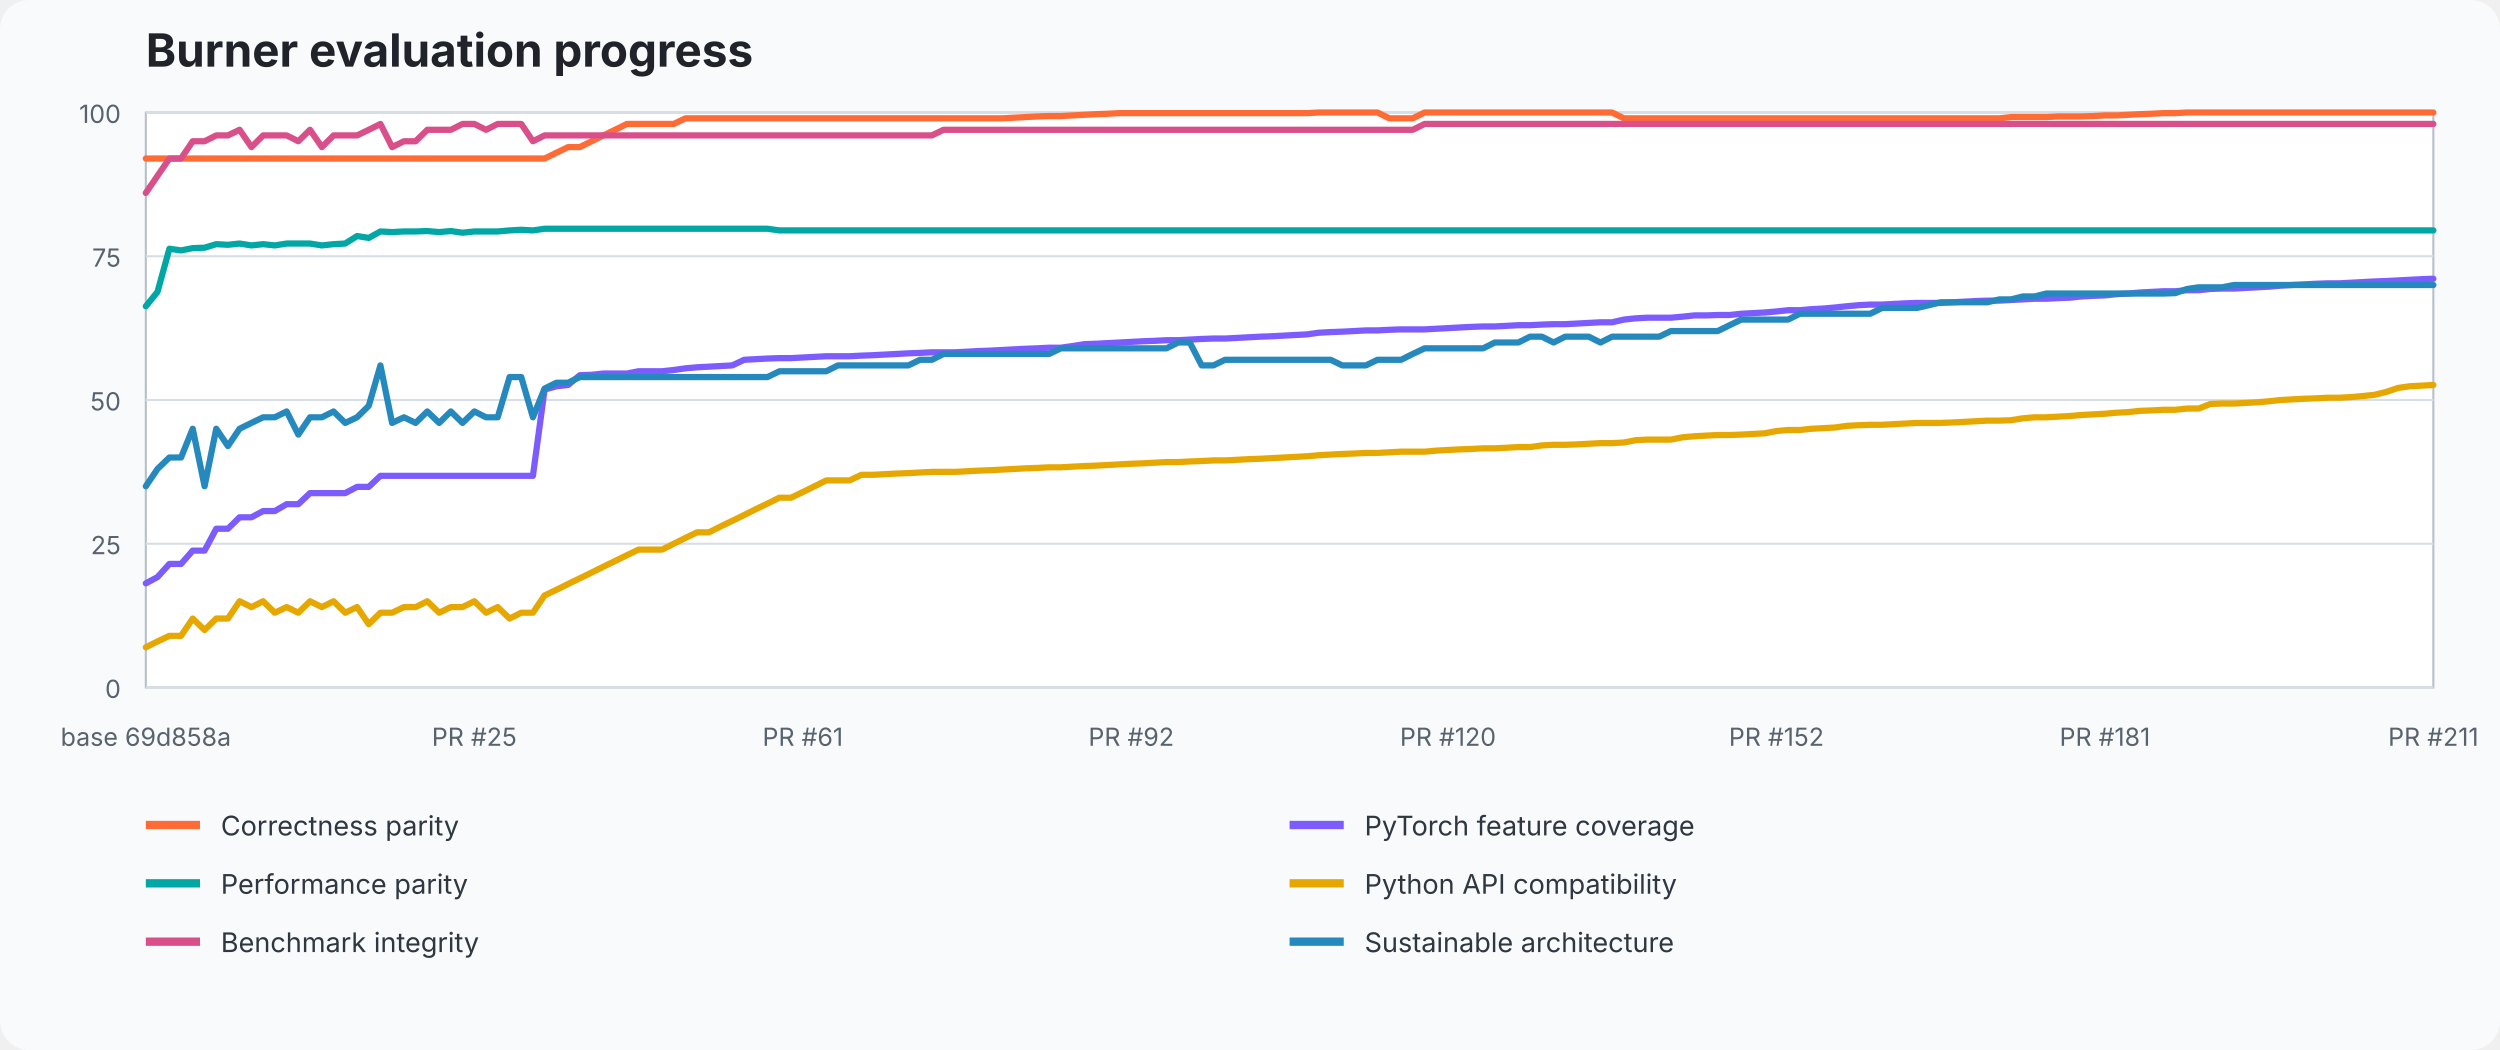
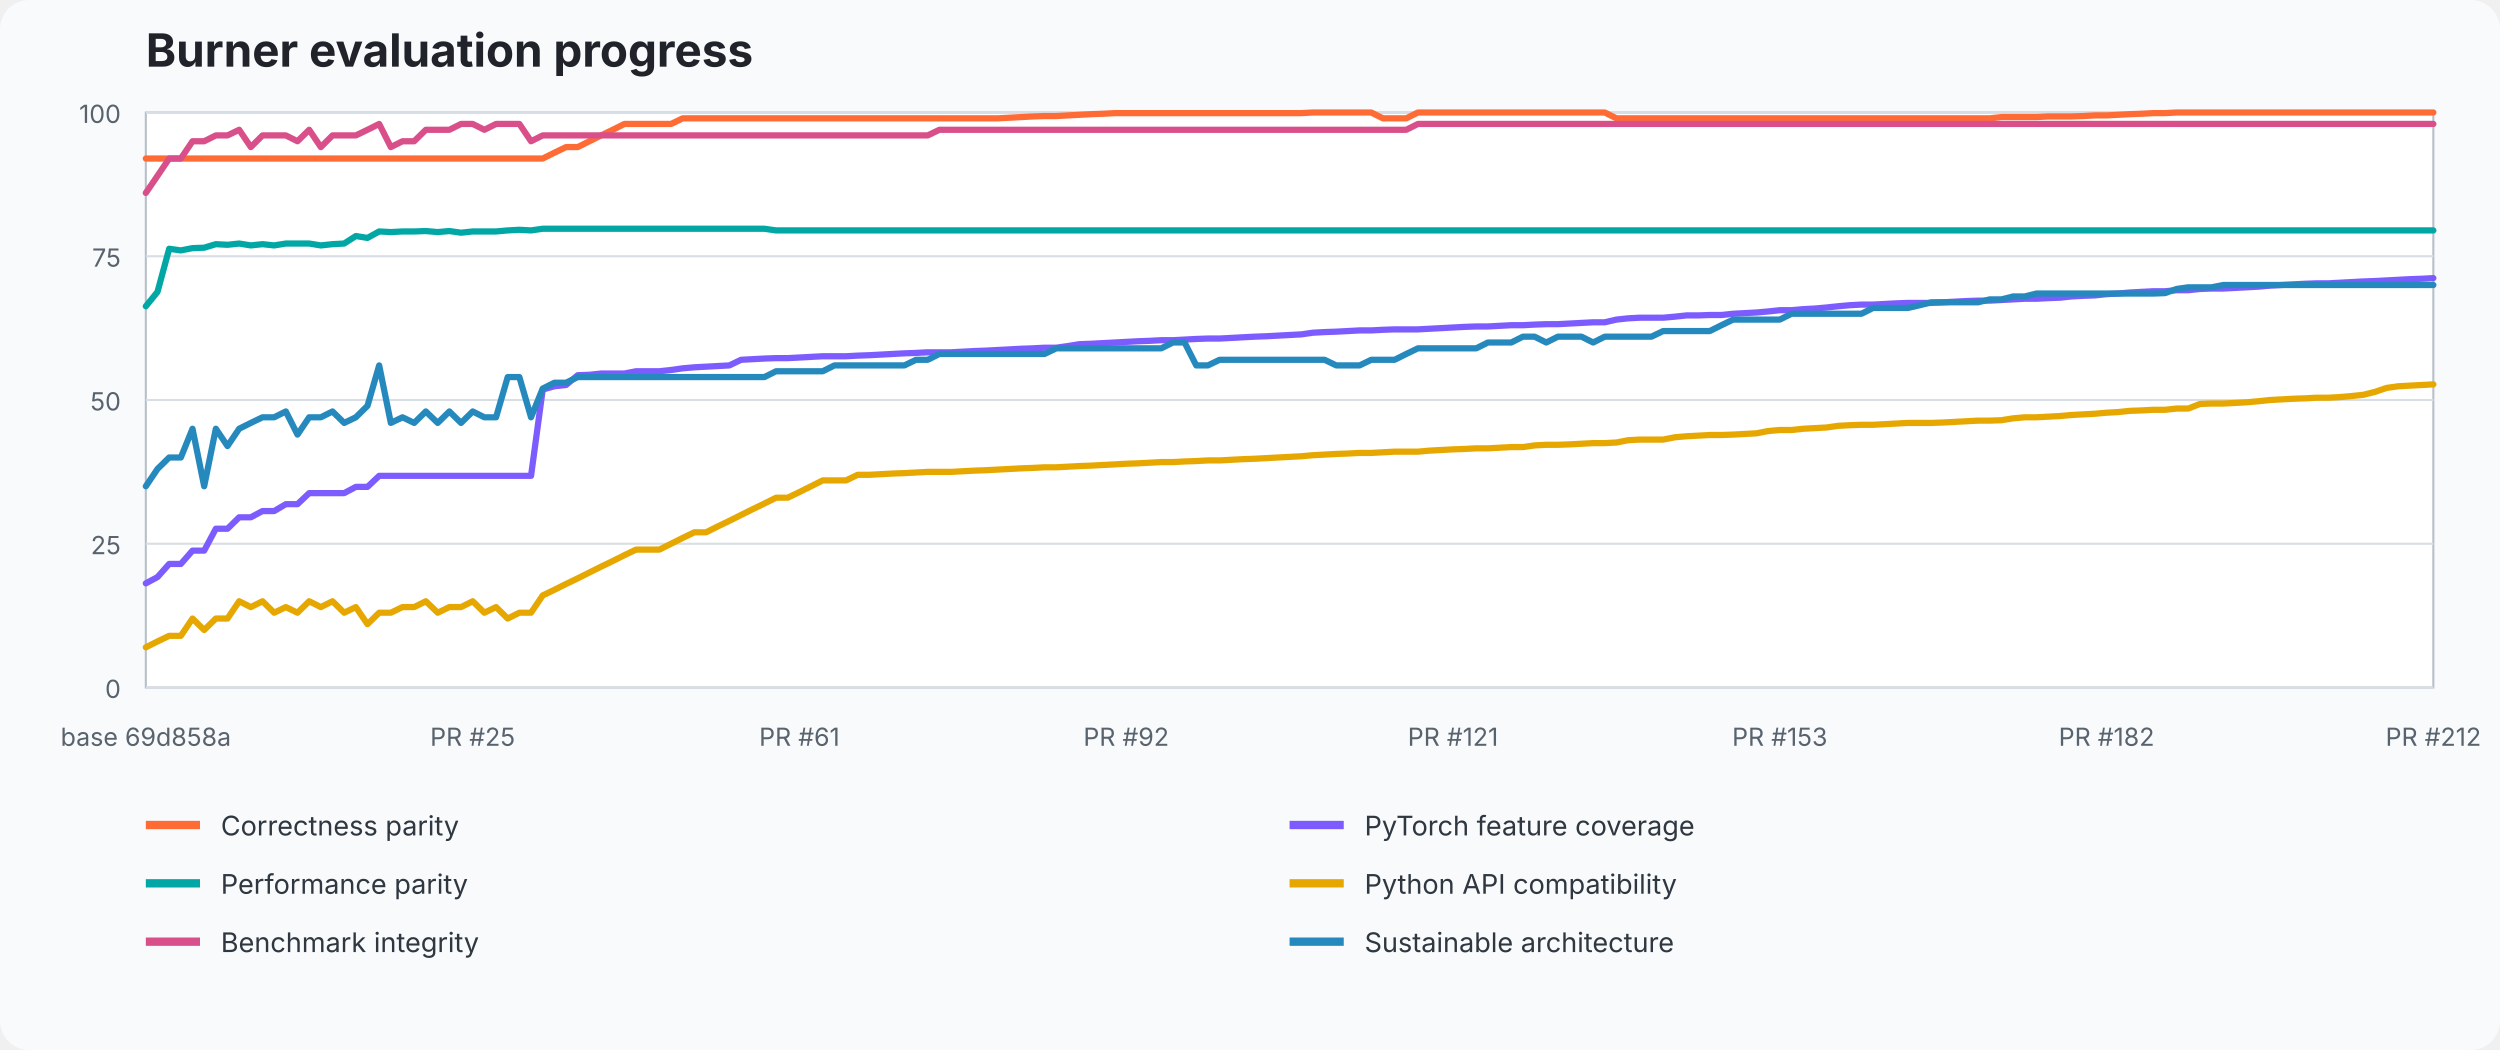
<svg xmlns="http://www.w3.org/2000/svg" width="1200" height="504" viewBox="0 0 1200 504" role="img" aria-labelledby="title desc">
  <style>text{font-family:ui-sans-serif,system-ui,-apple-system,BlinkMacSystemFont,"Segoe UI",sans-serif}.title{font-size:22px;font-weight:700;fill:#20242a}.axis{font-size:12px;fill:#59636e}.legend{font-size:13px;fill:#2f3740}.grid{stroke:#d8dee5;stroke-width:1}.plot{fill:#fff;stroke:#b7c0ca}</style>
  <rect width="100%" height="100%" fill="#f8fafc" rx="14" />
  <text x="70" y="32" class="title">Burner evaluation progress</text>
  <rect x="70" y="54" width="1098" height="276" class="plot" />
  <line x1="70" y1="330" x2="1168" y2="330" class="grid" />
  <text x="58" y="335" text-anchor="end" class="axis">0</text>
  <line x1="70" y1="261" x2="1168" y2="261" class="grid" />
  <text x="58" y="266" text-anchor="end" class="axis">25</text>
  <line x1="70" y1="192" x2="1168" y2="192" class="grid" />
  <text x="58" y="197" text-anchor="end" class="axis">50</text>
  <line x1="70" y1="123" x2="1168" y2="123" class="grid" />
  <text x="58" y="128" text-anchor="end" class="axis">75</text>
  <line x1="70" y1="54" x2="1168" y2="54" class="grid" />
  <text x="58" y="59" text-anchor="end" class="axis">100</text>
-   <polyline points="70.0,76.1 75.6,76.1 81.3,76.1 86.9,76.1 92.5,76.1 98.2,76.1 103.8,76.1 109.4,76.1 115.0,76.1 120.7,76.1 126.3,76.1 131.9,76.1 137.6,76.1 143.2,76.1 148.8,76.1 154.5,76.1 160.1,76.1 165.7,76.1 171.4,76.1 177.0,76.1 182.6,76.1 188.2,76.1 193.9,76.1 199.5,76.1 205.1,76.1 210.8,76.1 216.4,76.1 222.0,76.1 227.7,76.1 233.3,76.1 238.9,76.1 244.6,76.1 250.2,76.1 255.8,76.1 261.4,76.1 267.1,73.3 272.7,70.6 278.3,70.6 284.0,67.8 289.6,65.0 295.2,62.3 300.9,59.5 306.5,59.5 312.1,59.5 317.8,59.5 323.4,59.5 329.0,56.8 334.6,56.8 340.3,56.8 345.9,56.8 351.5,56.8 357.2,56.8 362.8,56.8 368.4,56.8 374.1,56.8 379.7,56.8 385.3,56.8 391.0,56.8 396.6,56.8 402.2,56.8 407.8,56.8 413.5,56.8 419.1,56.8 424.7,56.8 430.4,56.8 436.0,56.8 441.6,56.8 447.3,56.8 452.9,56.8 458.5,56.8 464.2,56.8 469.8,56.8 475.4,56.8 481.0,56.8 486.7,56.5 492.3,56.2 497.9,55.9 503.6,55.7 509.2,55.7 514.8,55.4 520.5,55.1 526.1,54.8 531.7,54.6 537.4,54.3 543.0,54.3 548.6,54.3 554.2,54.3 559.9,54.3 565.5,54.3 571.1,54.3 576.8,54.3 582.4,54.3 588.0,54.3 593.7,54.3 599.3,54.3 604.9,54.3 610.6,54.3 616.2,54.3 621.8,54.3 627.4,54.3 633.1,54.0 638.7,54.0 644.3,54.0 650.0,54.0 655.6,54.0 661.2,54.0 666.9,56.8 672.5,56.8 678.1,56.8 683.8,54.0 689.4,54.0 695.0,54.0 700.6,54.0 706.3,54.0 711.9,54.0 717.5,54.0 723.2,54.0 728.8,54.0 734.4,54.0 740.1,54.0 745.7,54.0 751.3,54.0 757.0,54.0 762.6,54.0 768.2,54.0 773.8,54.0 779.5,56.8 785.1,56.8 790.7,56.8 796.4,56.8 802.0,56.8 807.6,56.8 813.3,56.8 818.9,56.8 824.5,56.8 830.2,56.8 835.8,56.8 841.4,56.8 847.0,56.8 852.7,56.8 858.3,56.8 863.9,56.8 869.6,56.8 875.2,56.8 880.8,56.8 886.5,56.8 892.1,56.8 897.7,56.8 903.4,56.8 909.0,56.8 914.6,56.8 920.2,56.8 925.9,56.8 931.5,56.8 937.1,56.8 942.8,56.8 948.4,56.8 954.0,56.8 959.7,56.8 965.3,56.2 970.9,56.2 976.6,56.2 982.2,56.2 987.8,55.9 993.4,55.9 999.1,55.9 1004.7,55.7 1010.3,55.4 1016.0,55.4 1021.6,55.1 1027.2,54.8 1032.9,54.6 1038.5,54.3 1044.1,54.3 1049.8,54.0 1055.4,54.0 1061.0,54.0 1066.6,54.0 1072.3,54.0 1077.9,54.0 1083.5,54.0 1089.2,54.0 1094.8,54.0 1100.4,54.0 1106.1,54.0 1111.7,54.0 1117.3,54.0 1123.0,54.0 1128.6,54.0 1134.2,54.0 1139.8,54.0 1145.5,54.0 1151.1,54.0 1156.7,54.0 1162.4,54.0 1168.0,54.0" fill="none" stroke="#ff6b35" stroke-width="3" stroke-linejoin="round" stroke-linecap="round" />
-   <polyline points="70.0,280.0 75.6,277.0 81.3,270.7 86.9,270.7 92.5,264.3 98.2,264.3 103.8,253.8 109.4,253.8 115.0,248.3 120.7,248.3 126.3,245.3 131.9,245.3 137.6,242.0 143.2,242.0 148.8,236.7 154.5,236.7 160.1,236.7 165.7,236.7 171.4,233.7 177.0,233.7 182.6,228.4 188.2,228.4 193.9,228.4 199.5,228.4 205.1,228.4 210.8,228.4 216.4,228.4 222.0,228.4 227.7,228.4 233.3,228.4 238.9,228.4 244.6,228.4 250.2,228.4 255.8,228.4 261.4,187.0 267.1,185.4 272.7,184.8 278.3,180.1 284.0,179.9 289.6,179.3 295.2,179.3 300.9,179.3 306.5,178.2 312.1,178.2 317.8,178.2 323.4,177.6 329.0,176.8 334.6,176.3 340.3,176.0 345.9,175.7 351.5,175.4 357.2,172.7 362.8,172.4 368.4,172.1 374.1,171.9 379.7,171.9 385.3,171.6 391.0,171.3 396.6,171.0 402.2,171.0 407.8,171.0 413.5,170.7 419.1,170.5 424.7,170.2 430.4,169.9 436.0,169.6 441.6,169.4 447.3,169.1 452.9,169.1 458.5,169.1 464.2,168.8 469.8,168.5 475.4,168.3 481.0,168.0 486.7,167.7 492.3,167.4 497.9,167.2 503.6,166.9 509.2,166.9 514.8,166.1 520.5,165.2 526.1,165.0 531.7,164.7 537.4,164.4 543.0,164.1 548.6,163.8 554.2,163.6 559.9,163.3 565.5,163.3 571.1,163.0 576.8,162.7 582.4,162.5 588.0,162.5 593.7,162.2 599.3,161.9 604.9,161.6 610.6,161.4 616.2,161.1 621.8,160.8 627.4,160.5 633.1,159.7 638.7,159.4 644.3,159.2 650.0,158.9 655.6,158.6 661.2,158.6 666.9,158.3 672.5,158.1 678.1,158.1 683.8,158.1 689.4,157.8 695.0,157.5 700.6,157.2 706.3,156.9 711.9,156.7 717.5,156.7 723.2,156.4 728.8,156.1 734.4,156.1 740.1,155.8 745.7,155.6 751.3,155.6 757.0,155.3 762.6,155.0 768.2,154.7 773.8,154.7 779.5,153.4 785.1,152.8 790.7,152.5 796.4,152.5 802.0,152.5 807.6,152.0 813.3,151.4 818.9,151.4 824.5,151.2 830.2,151.2 835.8,150.6 841.4,150.3 847.0,150.0 852.7,149.5 858.3,148.9 863.9,148.9 869.6,148.4 875.2,148.1 880.8,147.6 886.5,147.0 892.1,146.5 897.7,146.2 903.4,146.2 909.0,145.9 914.6,145.6 920.2,145.4 925.9,145.4 931.5,145.4 937.1,145.1 942.8,144.8 948.4,144.5 954.0,144.3 959.7,144.3 965.3,144.0 970.9,143.7 976.6,143.4 982.2,143.4 987.8,143.1 993.4,142.9 999.1,142.3 1004.7,142.0 1010.3,141.8 1016.0,141.2 1021.6,140.9 1027.2,140.4 1032.9,140.1 1038.5,139.8 1044.1,139.8 1049.8,139.3 1055.4,139.3 1061.0,138.7 1066.6,138.5 1072.3,138.5 1077.9,138.2 1083.5,137.9 1089.2,137.6 1094.8,137.1 1100.4,136.8 1106.1,136.5 1111.7,136.2 1117.3,136.0 1123.0,136.0 1128.6,135.7 1134.2,135.4 1139.8,135.1 1145.5,134.9 1151.1,134.6 1156.7,134.3 1162.4,134.0 1168.0,133.8" fill="none" stroke="#7c5cff" stroke-width="3" stroke-linejoin="round" stroke-linecap="round" />
-   <polyline points="70.0,147.0 75.6,140.1 81.3,119.4 86.9,120.2 92.5,119.1 98.2,118.9 103.8,117.2 109.4,117.5 115.0,116.9 120.7,117.8 126.3,117.2 131.9,117.8 137.6,116.9 143.2,116.9 148.8,116.9 154.5,117.8 160.1,117.2 165.7,116.9 171.4,113.3 177.0,114.2 182.6,111.1 188.2,111.4 193.9,111.1 199.5,111.1 205.1,110.9 210.8,111.4 216.4,110.9 222.0,111.7 227.7,111.1 233.3,111.1 238.9,111.1 244.6,110.6 250.2,110.3 255.8,110.6 261.4,109.8 267.1,109.8 272.7,109.8 278.3,109.8 284.0,109.8 289.6,109.8 295.2,109.8 300.9,109.8 306.5,109.8 312.1,109.8 317.8,109.8 323.4,109.8 329.0,109.8 334.6,109.8 340.3,109.8 345.9,109.8 351.5,109.8 357.2,109.8 362.8,109.8 368.4,109.8 374.1,110.6 379.7,110.6 385.3,110.6 391.0,110.6 396.6,110.6 402.2,110.6 407.8,110.6 413.5,110.6 419.1,110.6 424.7,110.6 430.4,110.6 436.0,110.6 441.6,110.6 447.3,110.6 452.9,110.6 458.5,110.6 464.2,110.6 469.8,110.6 475.4,110.6 481.0,110.6 486.7,110.6 492.3,110.6 497.9,110.6 503.6,110.6 509.2,110.6 514.8,110.6 520.5,110.6 526.1,110.6 531.7,110.6 537.4,110.6 543.0,110.6 548.6,110.6 554.2,110.6 559.9,110.6 565.5,110.6 571.1,110.6 576.8,110.6 582.4,110.6 588.0,110.6 593.7,110.6 599.3,110.6 604.9,110.6 610.6,110.6 616.2,110.6 621.8,110.6 627.4,110.6 633.1,110.6 638.7,110.6 644.3,110.6 650.0,110.6 655.6,110.6 661.2,110.6 666.9,110.6 672.5,110.6 678.1,110.6 683.8,110.6 689.4,110.6 695.0,110.6 700.6,110.6 706.3,110.6 711.9,110.6 717.5,110.6 723.2,110.6 728.8,110.6 734.4,110.6 740.1,110.6 745.7,110.6 751.3,110.6 757.0,110.6 762.6,110.6 768.2,110.6 773.8,110.6 779.5,110.6 785.1,110.6 790.7,110.6 796.4,110.6 802.0,110.6 807.6,110.6 813.3,110.6 818.9,110.6 824.5,110.6 830.2,110.6 835.8,110.6 841.4,110.6 847.0,110.6 852.7,110.6 858.3,110.6 863.9,110.6 869.6,110.6 875.2,110.6 880.8,110.6 886.5,110.6 892.1,110.6 897.7,110.6 903.4,110.6 909.0,110.6 914.6,110.6 920.2,110.6 925.9,110.6 931.5,110.6 937.1,110.6 942.8,110.6 948.4,110.6 954.0,110.6 959.7,110.6 965.3,110.6 970.9,110.6 976.6,110.6 982.2,110.6 987.8,110.6 993.4,110.6 999.1,110.6 1004.7,110.6 1010.3,110.6 1016.0,110.6 1021.6,110.6 1027.2,110.6 1032.9,110.6 1038.5,110.6 1044.1,110.6 1049.8,110.6 1055.4,110.6 1061.0,110.6 1066.6,110.6 1072.3,110.6 1077.9,110.6 1083.5,110.6 1089.2,110.6 1094.8,110.6 1100.4,110.6 1106.1,110.6 1111.7,110.6 1117.3,110.6 1123.0,110.6 1128.6,110.6 1134.2,110.6 1139.8,110.6 1145.5,110.6 1151.1,110.6 1156.7,110.6 1162.4,110.6 1168.0,110.6" fill="none" stroke="#00a7a5" stroke-width="3" stroke-linejoin="round" stroke-linecap="round" />
-   <polyline points="70.0,310.7 75.6,307.9 81.3,305.2 86.9,305.2 92.5,296.9 98.2,302.4 103.8,296.9 109.4,296.9 115.0,288.6 120.7,291.4 126.3,288.6 131.9,294.1 137.6,291.4 143.2,294.1 148.8,288.6 154.5,291.4 160.1,288.6 165.7,294.1 171.4,291.4 177.0,299.6 182.6,294.1 188.2,294.1 193.9,291.4 199.5,291.4 205.1,288.6 210.8,294.1 216.4,291.4 222.0,291.4 227.7,288.6 233.3,294.1 238.9,291.4 244.6,296.9 250.2,294.1 255.8,294.1 261.4,285.8 267.1,283.1 272.7,280.3 278.3,277.6 284.0,274.8 289.6,272.0 295.2,269.3 300.9,266.5 306.5,263.8 312.1,263.8 317.8,263.8 323.4,261.0 329.0,258.2 334.6,255.5 340.3,255.5 345.9,252.7 351.5,250.0 357.2,247.2 362.8,244.4 368.4,241.7 374.1,238.9 379.7,238.9 385.3,236.2 391.0,233.4 396.6,230.6 402.2,230.6 407.8,230.6 413.5,227.9 419.1,227.9 424.7,227.6 430.4,227.3 436.0,227.1 441.6,226.8 447.3,226.5 452.9,226.5 458.5,226.5 464.2,226.2 469.8,225.9 475.4,225.7 481.0,225.4 486.7,225.1 492.3,224.8 497.9,224.6 503.6,224.3 509.2,224.3 514.8,224.0 520.5,223.7 526.1,223.5 531.7,223.2 537.4,222.9 543.0,222.6 548.6,222.4 554.2,222.1 559.9,221.8 565.5,221.8 571.1,221.5 576.8,221.3 582.4,221.0 588.0,221.0 593.7,220.7 599.3,220.4 604.9,220.2 610.6,219.9 616.2,219.6 621.8,219.3 627.4,219.0 633.1,218.5 638.7,218.2 644.3,217.9 650.0,217.7 655.6,217.4 661.2,217.4 666.9,217.1 672.5,216.8 678.1,216.8 683.8,216.8 689.4,216.3 695.0,216.0 700.6,215.7 706.3,215.5 711.9,215.2 717.5,215.2 723.2,214.9 728.8,214.6 734.4,214.6 740.1,213.8 745.7,213.5 751.3,213.5 757.0,213.3 762.6,213.0 768.2,212.7 773.8,212.7 779.5,212.4 785.1,211.3 790.7,211.0 796.4,211.0 802.0,211.0 807.6,209.9 813.3,209.4 818.9,209.1 824.5,208.8 830.2,208.8 835.8,208.6 841.4,208.3 847.0,208.0 852.7,206.9 858.3,206.4 863.9,206.4 869.6,205.8 875.2,205.5 880.8,205.2 886.5,204.4 892.1,204.1 897.7,203.9 903.4,203.9 909.0,203.6 914.6,203.3 920.2,203.0 925.9,203.0 931.5,203.0 937.1,202.8 942.8,202.5 948.4,202.2 954.0,201.9 959.7,201.9 965.3,201.7 970.9,200.8 976.6,200.3 982.2,200.3 987.8,200.0 993.4,199.7 999.1,199.2 1004.7,198.9 1010.3,198.6 1016.0,198.1 1021.6,197.8 1027.2,197.2 1032.9,197.0 1038.5,196.7 1044.1,196.7 1049.8,196.1 1055.4,196.1 1061.0,193.9 1066.6,193.7 1072.3,193.7 1077.9,193.4 1083.5,193.1 1089.2,192.6 1094.8,192.0 1100.4,191.7 1106.1,191.4 1111.7,191.2 1117.3,190.9 1123.0,190.9 1128.6,190.6 1134.2,190.1 1139.8,189.5 1145.5,188.1 1151.1,186.2 1156.7,185.4 1162.4,185.1 1168.0,184.8" fill="none" stroke="#e6a700" stroke-width="3" stroke-linejoin="round" stroke-linecap="round" />
-   <polyline points="70.0,92.6 75.6,84.4 81.3,76.1 86.9,76.1 92.5,67.8 98.2,67.8 103.8,65.0 109.4,65.0 115.0,62.3 120.7,70.6 126.3,65.0 131.9,65.0 137.6,65.0 143.2,67.8 148.8,62.3 154.5,70.6 160.1,65.0 165.7,65.0 171.4,65.0 177.0,62.3 182.6,59.5 188.2,70.6 193.9,67.8 199.5,67.8 205.1,62.3 210.8,62.3 216.4,62.3 222.0,59.5 227.7,59.5 233.3,62.3 238.9,59.5 244.6,59.5 250.2,59.5 255.8,67.8 261.4,65.0 267.1,65.0 272.7,65.0 278.3,65.0 284.0,65.0 289.6,65.0 295.2,65.0 300.9,65.0 306.5,65.0 312.1,65.0 317.8,65.0 323.4,65.0 329.0,65.0 334.6,65.0 340.3,65.0 345.9,65.0 351.5,65.0 357.2,65.0 362.8,65.0 368.4,65.0 374.1,65.0 379.7,65.0 385.3,65.0 391.0,65.0 396.6,65.0 402.2,65.0 407.8,65.0 413.5,65.0 419.1,65.0 424.7,65.0 430.4,65.0 436.0,65.0 441.6,65.0 447.3,65.0 452.9,62.3 458.5,62.3 464.2,62.3 469.8,62.3 475.4,62.3 481.0,62.3 486.7,62.3 492.3,62.3 497.9,62.3 503.6,62.3 509.2,62.3 514.8,62.3 520.5,62.3 526.1,62.3 531.7,62.3 537.4,62.3 543.0,62.3 548.6,62.3 554.2,62.3 559.9,62.3 565.5,62.3 571.1,62.3 576.8,62.3 582.4,62.3 588.0,62.3 593.7,62.3 599.3,62.3 604.9,62.3 610.6,62.3 616.2,62.3 621.8,62.3 627.4,62.3 633.1,62.3 638.7,62.3 644.3,62.3 650.0,62.3 655.6,62.3 661.2,62.3 666.9,62.3 672.5,62.3 678.1,62.3 683.8,59.5 689.4,59.5 695.0,59.5 700.6,59.5 706.3,59.5 711.9,59.5 717.5,59.5 723.2,59.5 728.8,59.5 734.4,59.5 740.1,59.5 745.7,59.5 751.3,59.5 757.0,59.5 762.6,59.5 768.2,59.5 773.8,59.5 779.5,59.5 785.1,59.5 790.7,59.5 796.4,59.5 802.0,59.5 807.6,59.5 813.3,59.5 818.9,59.5 824.5,59.5 830.2,59.5 835.8,59.5 841.4,59.5 847.0,59.5 852.7,59.5 858.3,59.5 863.9,59.5 869.6,59.5 875.2,59.5 880.8,59.5 886.5,59.5 892.1,59.5 897.7,59.5 903.4,59.5 909.0,59.5 914.6,59.5 920.2,59.5 925.9,59.5 931.5,59.5 937.1,59.5 942.8,59.5 948.4,59.5 954.0,59.5 959.7,59.5 965.3,59.5 970.9,59.5 976.6,59.5 982.2,59.5 987.8,59.5 993.4,59.5 999.1,59.5 1004.7,59.5 1010.3,59.5 1016.0,59.5 1021.6,59.5 1027.2,59.5 1032.9,59.5 1038.5,59.5 1044.1,59.5 1049.8,59.5 1055.4,59.5 1061.0,59.5 1066.6,59.5 1072.3,59.5 1077.9,59.5 1083.5,59.5 1089.2,59.5 1094.8,59.5 1100.4,59.5 1106.1,59.5 1111.7,59.5 1117.3,59.5 1123.0,59.5 1128.6,59.5 1134.2,59.5 1139.8,59.5 1145.5,59.5 1151.1,59.5 1156.7,59.5 1162.4,59.5 1168.0,59.5" fill="none" stroke="#d94f8a" stroke-width="3" stroke-linejoin="round" stroke-linecap="round" />
-   <polyline points="70.0,233.4 75.6,225.1 81.3,219.6 86.9,219.6 92.5,205.8 98.2,233.4 103.8,205.8 109.4,214.1 115.0,205.8 120.7,203.0 126.3,200.3 131.9,200.3 137.6,197.5 143.2,208.6 148.8,200.3 154.5,200.3 160.1,197.5 165.7,203.0 171.4,200.3 177.0,194.8 182.6,175.4 188.2,203.0 193.9,200.3 199.5,203.0 205.1,197.5 210.8,203.0 216.4,197.5 222.0,203.0 227.7,197.5 233.3,200.3 238.9,200.3 244.6,181.0 250.2,181.0 255.8,200.3 261.4,186.5 267.1,183.7 272.7,183.7 278.3,181.0 284.0,181.0 289.6,181.0 295.2,181.0 300.9,181.0 306.5,181.0 312.1,181.0 317.8,181.0 323.4,181.0 329.0,181.0 334.6,181.0 340.3,181.0 345.9,181.0 351.5,181.0 357.2,181.0 362.8,181.0 368.4,181.0 374.1,178.2 379.7,178.2 385.3,178.2 391.0,178.2 396.6,178.2 402.2,175.4 407.8,175.4 413.5,175.4 419.1,175.4 424.7,175.4 430.4,175.4 436.0,175.4 441.6,172.7 447.3,172.7 452.9,169.9 458.5,169.9 464.2,169.9 469.8,169.9 475.4,169.9 481.0,169.9 486.7,169.9 492.3,169.9 497.9,169.9 503.6,169.9 509.2,167.2 514.8,167.2 520.5,167.2 526.1,167.2 531.7,167.2 537.4,167.2 543.0,167.2 548.6,167.2 554.2,167.2 559.9,167.2 565.5,164.4 571.1,164.4 576.8,175.4 582.4,175.4 588.0,172.7 593.7,172.7 599.3,172.7 604.9,172.7 610.6,172.7 616.2,172.7 621.8,172.7 627.4,172.7 633.1,172.7 638.7,172.7 644.3,175.4 650.0,175.4 655.6,175.4 661.2,172.7 666.9,172.7 672.5,172.7 678.1,169.9 683.8,167.2 689.4,167.2 695.0,167.2 700.6,167.2 706.3,167.2 711.9,167.2 717.5,164.4 723.2,164.4 728.8,164.4 734.4,161.6 740.1,161.6 745.7,164.4 751.3,161.6 757.0,161.6 762.6,161.6 768.2,164.4 773.8,161.6 779.5,161.6 785.1,161.6 790.7,161.6 796.4,161.6 802.0,158.9 807.6,158.9 813.3,158.9 818.9,158.9 824.5,158.9 830.2,156.1 835.8,153.4 841.4,153.4 847.0,153.4 852.7,153.4 858.3,153.4 863.9,150.6 869.6,150.6 875.2,150.6 880.8,150.6 886.5,150.6 892.1,150.6 897.7,150.6 903.4,147.8 909.0,147.8 914.6,147.8 920.2,147.8 925.9,146.5 931.5,145.1 937.1,145.1 942.8,145.1 948.4,145.1 954.0,145.1 959.7,143.7 965.3,143.7 970.9,142.3 976.6,142.3 982.2,140.9 987.8,140.9 993.4,140.9 999.1,140.9 1004.7,140.9 1010.3,140.9 1016.0,140.9 1021.6,140.9 1027.2,140.9 1032.9,140.9 1038.5,140.9 1044.1,140.7 1049.8,138.7 1055.4,137.9 1061.0,137.9 1066.6,137.9 1072.3,136.8 1077.9,136.8 1083.5,136.8 1089.2,136.8 1094.8,136.8 1100.4,136.8 1106.1,136.8 1111.7,136.8 1117.3,136.8 1123.0,136.8 1128.6,136.8 1134.2,136.8 1139.8,136.8 1145.5,136.8 1151.1,136.8 1156.7,136.8 1162.4,136.8 1168.0,136.8" fill="none" stroke="#2589bd" stroke-width="3" stroke-linejoin="round" stroke-linecap="round" />
+   <polyline points="70.0,76.1 75.6,76.1 81.2,76.1 86.8,76.1 92.4,76.1 98.0,76.1 103.6,76.1 109.2,76.1 114.8,76.1 120.4,76.1 126.0,76.1 131.6,76.1 137.2,76.1 142.8,76.1 148.4,76.1 154.0,76.1 159.6,76.1 165.2,76.1 170.8,76.1 176.4,76.1 182.0,76.1 187.6,76.1 193.2,76.1 198.8,76.1 204.4,76.1 210.1,76.1 215.7,76.1 221.3,76.1 226.9,76.1 232.5,76.1 238.1,76.1 243.7,76.1 249.3,76.1 254.9,76.1 260.5,76.1 266.1,73.3 271.7,70.6 277.3,70.6 282.9,67.8 288.5,65.0 294.1,62.3 299.7,59.5 305.3,59.5 310.9,59.5 316.5,59.5 322.1,59.5 327.7,56.8 333.3,56.8 338.9,56.8 344.5,56.8 350.1,56.8 355.7,56.8 361.3,56.8 366.9,56.8 372.5,56.8 378.1,56.8 383.7,56.8 389.3,56.8 394.9,56.8 400.5,56.8 406.1,56.8 411.7,56.8 417.3,56.8 422.9,56.8 428.5,56.8 434.1,56.8 439.7,56.8 445.3,56.8 450.9,56.8 456.5,56.8 462.1,56.8 467.7,56.8 473.3,56.8 478.9,56.8 484.6,56.5 490.2,56.2 495.8,55.9 501.4,55.7 507.0,55.7 512.6,55.4 518.2,55.1 523.8,54.8 529.4,54.6 535.0,54.3 540.6,54.3 546.2,54.3 551.8,54.3 557.4,54.3 563.0,54.3 568.6,54.3 574.2,54.3 579.8,54.3 585.4,54.3 591.0,54.3 596.6,54.3 602.2,54.3 607.8,54.3 613.4,54.3 619.0,54.3 624.6,54.3 630.2,54.0 635.8,54.0 641.4,54.0 647.0,54.0 652.6,54.0 658.2,54.0 663.8,56.8 669.4,56.8 675.0,56.8 680.6,54.0 686.2,54.0 691.8,54.0 697.4,54.0 703.0,54.0 708.6,54.0 714.2,54.0 719.8,54.0 725.4,54.0 731.0,54.0 736.6,54.0 742.2,54.0 747.8,54.0 753.4,54.0 759.1,54.0 764.7,54.0 770.3,54.0 775.9,56.8 781.5,56.8 787.1,56.8 792.7,56.8 798.3,56.8 803.9,56.8 809.5,56.8 815.1,56.8 820.7,56.8 826.3,56.8 831.9,56.8 837.5,56.8 843.1,56.8 848.7,56.8 854.3,56.8 859.9,56.8 865.5,56.8 871.1,56.8 876.7,56.8 882.3,56.8 887.9,56.8 893.5,56.8 899.1,56.8 904.7,56.8 910.3,56.8 915.9,56.8 921.5,56.8 927.1,56.8 932.7,56.8 938.3,56.8 943.9,56.8 949.5,56.8 955.1,56.8 960.7,56.2 966.3,56.2 971.9,56.2 977.5,56.2 983.1,55.9 988.7,55.9 994.3,55.9 999.9,55.7 1005.5,55.4 1011.1,55.4 1016.7,55.1 1022.3,54.8 1027.9,54.6 1033.6,54.3 1039.2,54.3 1044.8,54.0 1050.4,54.0 1056.0,54.0 1061.6,54.0 1067.2,54.0 1072.8,54.0 1078.4,54.0 1084.0,54.0 1089.6,54.0 1095.2,54.0 1100.8,54.0 1106.4,54.0 1112.0,54.0 1117.6,54.0 1123.2,54.0 1128.8,54.0 1134.4,54.0 1140.0,54.0 1145.6,54.0 1151.2,54.0 1156.8,54.0 1162.4,54.0 1168.0,54.0" fill="none" stroke="#ff6b35" stroke-width="3" stroke-linejoin="round" stroke-linecap="round" />
+   <polyline points="70.0,280.0 75.6,277.0 81.2,270.7 86.8,270.7 92.4,264.3 98.0,264.3 103.6,253.8 109.2,253.8 114.8,248.3 120.4,248.3 126.0,245.3 131.6,245.3 137.2,242.0 142.8,242.0 148.4,236.7 154.0,236.7 159.6,236.7 165.2,236.7 170.8,233.7 176.4,233.7 182.0,228.4 187.6,228.4 193.2,228.4 198.8,228.4 204.4,228.4 210.1,228.4 215.7,228.4 221.3,228.4 226.9,228.4 232.5,228.4 238.1,228.4 243.7,228.4 249.3,228.4 254.9,228.4 260.5,187.0 266.1,185.4 271.7,184.8 277.3,180.1 282.9,179.9 288.5,179.3 294.1,179.3 299.7,179.3 305.3,178.2 310.9,178.2 316.5,178.2 322.1,177.6 327.7,176.8 333.3,176.3 338.9,176.0 344.5,175.7 350.1,175.4 355.7,172.7 361.3,172.4 366.9,172.1 372.5,171.9 378.1,171.9 383.7,171.6 389.3,171.3 394.9,171.0 400.5,171.0 406.1,171.0 411.7,170.7 417.3,170.5 422.9,170.2 428.5,169.9 434.1,169.6 439.7,169.4 445.3,169.1 450.9,169.1 456.5,169.1 462.1,168.8 467.7,168.5 473.3,168.3 478.9,168.0 484.6,167.7 490.2,167.4 495.8,167.2 501.4,166.9 507.0,166.9 512.6,166.1 518.2,165.2 523.8,165.0 529.4,164.7 535.0,164.4 540.6,164.1 546.2,163.8 551.8,163.6 557.4,163.3 563.0,163.3 568.6,163.0 574.2,162.7 579.8,162.5 585.4,162.5 591.0,162.2 596.6,161.9 602.2,161.6 607.8,161.4 613.4,161.1 619.0,160.8 624.6,160.5 630.2,159.7 635.8,159.4 641.4,159.2 647.0,158.9 652.6,158.6 658.2,158.6 663.8,158.3 669.4,158.1 675.0,158.1 680.6,158.1 686.2,157.8 691.8,157.5 697.4,157.2 703.0,156.9 708.6,156.7 714.2,156.7 719.8,156.4 725.4,156.1 731.0,156.1 736.6,155.8 742.2,155.6 747.8,155.6 753.4,155.3 759.1,155.0 764.7,154.7 770.3,154.7 775.9,153.4 781.5,152.8 787.1,152.5 792.7,152.5 798.3,152.5 803.9,152.0 809.5,151.4 815.1,151.4 820.7,151.2 826.3,151.2 831.9,150.6 837.5,150.3 843.1,150.0 848.7,149.5 854.3,148.9 859.9,148.9 865.5,148.4 871.1,148.1 876.7,147.6 882.3,147.0 887.9,146.5 893.5,146.2 899.1,146.2 904.7,145.9 910.3,145.6 915.9,145.4 921.5,145.4 927.1,145.4 932.7,145.1 938.3,144.8 943.9,144.5 949.5,144.3 955.1,144.3 960.7,144.0 966.3,143.7 971.9,143.4 977.5,143.4 983.1,143.1 988.7,142.9 994.3,142.3 999.9,142.0 1005.5,141.8 1011.1,141.2 1016.7,140.9 1022.3,140.4 1027.9,140.1 1033.6,139.8 1039.2,139.8 1044.8,139.3 1050.4,139.3 1056.0,138.7 1061.6,138.5 1067.2,138.5 1072.8,138.2 1078.4,137.9 1084.0,137.6 1089.6,137.1 1095.2,136.8 1100.8,136.5 1106.4,136.2 1112.0,136.0 1117.6,136.0 1123.2,135.7 1128.8,135.4 1134.4,135.1 1140.0,134.9 1145.6,134.6 1151.2,134.3 1156.8,134.0 1162.4,133.8 1168.0,133.5" fill="none" stroke="#7c5cff" stroke-width="3" stroke-linejoin="round" stroke-linecap="round" />
+   <polyline points="70.0,147.0 75.6,140.1 81.2,119.4 86.8,120.2 92.4,119.1 98.0,118.9 103.6,117.2 109.2,117.5 114.8,116.9 120.4,117.8 126.0,117.2 131.6,117.8 137.2,116.9 142.8,116.9 148.4,116.9 154.0,117.8 159.6,117.2 165.2,116.9 170.8,113.3 176.4,114.2 182.0,111.1 187.6,111.4 193.2,111.1 198.8,111.1 204.4,110.9 210.1,111.4 215.7,110.9 221.3,111.7 226.9,111.1 232.5,111.1 238.1,111.1 243.7,110.6 249.3,110.3 254.9,110.6 260.5,109.8 266.1,109.8 271.7,109.8 277.3,109.8 282.9,109.8 288.5,109.8 294.1,109.8 299.7,109.8 305.3,109.8 310.9,109.8 316.5,109.8 322.1,109.8 327.7,109.8 333.3,109.8 338.9,109.8 344.5,109.8 350.1,109.8 355.7,109.8 361.3,109.8 366.9,109.8 372.5,110.6 378.1,110.6 383.7,110.6 389.3,110.6 394.9,110.6 400.5,110.6 406.1,110.6 411.7,110.6 417.3,110.6 422.9,110.6 428.5,110.6 434.1,110.6 439.7,110.6 445.3,110.6 450.9,110.6 456.5,110.6 462.1,110.6 467.7,110.6 473.3,110.6 478.9,110.6 484.6,110.6 490.2,110.6 495.8,110.6 501.4,110.6 507.0,110.6 512.6,110.6 518.2,110.6 523.8,110.6 529.4,110.6 535.0,110.6 540.6,110.6 546.2,110.6 551.8,110.6 557.4,110.6 563.0,110.6 568.6,110.6 574.2,110.6 579.8,110.6 585.4,110.6 591.0,110.6 596.6,110.6 602.2,110.6 607.8,110.6 613.4,110.6 619.0,110.6 624.6,110.6 630.2,110.6 635.8,110.6 641.4,110.6 647.0,110.6 652.6,110.6 658.2,110.6 663.8,110.6 669.4,110.6 675.0,110.6 680.6,110.6 686.2,110.6 691.8,110.6 697.4,110.6 703.0,110.6 708.6,110.6 714.2,110.6 719.8,110.6 725.4,110.6 731.0,110.6 736.6,110.6 742.2,110.6 747.8,110.6 753.4,110.6 759.1,110.6 764.7,110.6 770.3,110.6 775.9,110.6 781.5,110.6 787.1,110.6 792.7,110.6 798.3,110.6 803.9,110.6 809.5,110.6 815.1,110.6 820.7,110.6 826.3,110.6 831.9,110.6 837.5,110.6 843.1,110.6 848.7,110.6 854.3,110.6 859.9,110.6 865.5,110.6 871.1,110.6 876.7,110.6 882.3,110.6 887.9,110.6 893.5,110.6 899.1,110.6 904.7,110.6 910.3,110.6 915.9,110.6 921.5,110.6 927.1,110.6 932.7,110.6 938.3,110.6 943.9,110.6 949.5,110.6 955.1,110.6 960.7,110.6 966.3,110.6 971.9,110.6 977.5,110.6 983.1,110.6 988.7,110.6 994.3,110.6 999.9,110.6 1005.5,110.6 1011.1,110.6 1016.7,110.6 1022.3,110.6 1027.9,110.6 1033.6,110.6 1039.2,110.6 1044.8,110.6 1050.4,110.6 1056.0,110.6 1061.6,110.6 1067.2,110.6 1072.8,110.6 1078.4,110.6 1084.0,110.6 1089.6,110.6 1095.2,110.6 1100.8,110.6 1106.4,110.6 1112.0,110.6 1117.6,110.6 1123.2,110.6 1128.8,110.6 1134.4,110.6 1140.0,110.6 1145.6,110.6 1151.2,110.6 1156.8,110.6 1162.4,110.6 1168.0,110.6" fill="none" stroke="#00a7a5" stroke-width="3" stroke-linejoin="round" stroke-linecap="round" />
+   <polyline points="70.0,310.7 75.6,307.9 81.2,305.2 86.8,305.2 92.4,296.9 98.0,302.4 103.6,296.9 109.2,296.9 114.8,288.6 120.4,291.4 126.0,288.6 131.6,294.1 137.2,291.4 142.8,294.1 148.4,288.6 154.0,291.4 159.6,288.6 165.2,294.1 170.8,291.4 176.4,299.6 182.0,294.1 187.6,294.1 193.2,291.4 198.8,291.4 204.4,288.6 210.1,294.1 215.7,291.4 221.3,291.4 226.9,288.6 232.5,294.1 238.1,291.4 243.7,296.9 249.3,294.1 254.9,294.1 260.5,285.8 266.1,283.1 271.7,280.3 277.3,277.6 282.9,274.8 288.5,272.0 294.1,269.3 299.7,266.5 305.3,263.8 310.9,263.8 316.5,263.8 322.1,261.0 327.7,258.2 333.3,255.5 338.9,255.5 344.5,252.7 350.1,250.0 355.7,247.2 361.3,244.4 366.9,241.7 372.5,238.9 378.1,238.9 383.7,236.2 389.3,233.4 394.9,230.6 400.5,230.6 406.1,230.6 411.7,227.9 417.3,227.9 422.9,227.6 428.5,227.3 434.1,227.1 439.7,226.8 445.3,226.5 450.9,226.5 456.5,226.5 462.1,226.2 467.7,225.9 473.3,225.7 478.9,225.4 484.6,225.1 490.2,224.8 495.8,224.6 501.4,224.3 507.0,224.3 512.6,224.0 518.2,223.7 523.8,223.5 529.4,223.2 535.0,222.9 540.6,222.6 546.2,222.4 551.8,222.1 557.4,221.8 563.0,221.8 568.6,221.5 574.2,221.3 579.8,221.0 585.4,221.0 591.0,220.7 596.6,220.4 602.2,220.2 607.8,219.9 613.4,219.6 619.0,219.3 624.6,219.0 630.2,218.5 635.8,218.2 641.4,217.9 647.0,217.7 652.6,217.4 658.2,217.4 663.8,217.1 669.4,216.8 675.0,216.8 680.6,216.8 686.2,216.3 691.8,216.0 697.4,215.7 703.0,215.5 708.6,215.2 714.2,215.2 719.8,214.9 725.4,214.6 731.0,214.6 736.6,213.8 742.2,213.5 747.8,213.5 753.4,213.3 759.1,213.0 764.7,212.7 770.3,212.7 775.9,212.4 781.5,211.3 787.1,211.0 792.7,211.0 798.3,211.0 803.9,209.9 809.5,209.4 815.1,209.1 820.7,208.8 826.3,208.8 831.9,208.6 837.5,208.3 843.1,208.0 848.7,206.9 854.3,206.4 859.9,206.4 865.5,205.8 871.1,205.5 876.7,205.2 882.3,204.4 887.9,204.1 893.5,203.9 899.1,203.9 904.7,203.6 910.3,203.3 915.9,203.0 921.5,203.0 927.1,203.0 932.7,202.8 938.3,202.5 943.9,202.2 949.5,201.9 955.1,201.9 960.7,201.7 966.3,200.8 971.9,200.3 977.5,200.3 983.1,200.0 988.7,199.7 994.3,199.2 999.9,198.9 1005.5,198.6 1011.1,198.1 1016.7,197.8 1022.3,197.2 1027.9,197.0 1033.6,196.7 1039.2,196.7 1044.8,196.1 1050.4,196.1 1056.0,193.9 1061.6,193.7 1067.2,193.7 1072.8,193.4 1078.4,193.1 1084.0,192.6 1089.6,192.0 1095.2,191.7 1100.8,191.4 1106.4,191.2 1112.0,190.9 1117.6,190.9 1123.2,190.6 1128.8,190.1 1134.4,189.5 1140.0,188.1 1145.6,186.2 1151.2,185.4 1156.8,185.1 1162.4,184.8 1168.0,184.5" fill="none" stroke="#e6a700" stroke-width="3" stroke-linejoin="round" stroke-linecap="round" />
+   <polyline points="70.0,92.6 75.6,84.4 81.2,76.1 86.8,76.1 92.4,67.8 98.0,67.8 103.6,65.0 109.2,65.0 114.8,62.3 120.4,70.6 126.0,65.0 131.6,65.0 137.2,65.0 142.8,67.8 148.4,62.3 154.0,70.6 159.6,65.0 165.2,65.0 170.8,65.0 176.4,62.3 182.0,59.5 187.6,70.6 193.2,67.8 198.8,67.8 204.4,62.3 210.1,62.3 215.7,62.3 221.3,59.5 226.9,59.5 232.5,62.3 238.1,59.5 243.7,59.5 249.3,59.5 254.9,67.8 260.5,65.0 266.1,65.0 271.7,65.0 277.3,65.0 282.9,65.0 288.5,65.0 294.1,65.0 299.7,65.0 305.3,65.0 310.9,65.0 316.5,65.0 322.1,65.0 327.7,65.0 333.3,65.0 338.9,65.0 344.5,65.0 350.1,65.0 355.7,65.0 361.3,65.0 366.9,65.0 372.5,65.0 378.1,65.0 383.7,65.0 389.3,65.0 394.9,65.0 400.5,65.0 406.1,65.0 411.7,65.0 417.3,65.0 422.9,65.0 428.5,65.0 434.1,65.0 439.7,65.0 445.3,65.0 450.9,62.3 456.5,62.3 462.1,62.3 467.7,62.3 473.3,62.3 478.9,62.3 484.6,62.3 490.2,62.3 495.8,62.3 501.4,62.3 507.0,62.3 512.6,62.3 518.2,62.3 523.8,62.3 529.4,62.3 535.0,62.3 540.6,62.3 546.2,62.3 551.8,62.3 557.4,62.3 563.0,62.3 568.6,62.3 574.2,62.3 579.8,62.3 585.4,62.3 591.0,62.3 596.6,62.3 602.2,62.3 607.8,62.3 613.4,62.3 619.0,62.3 624.6,62.3 630.2,62.3 635.8,62.3 641.4,62.3 647.0,62.3 652.6,62.3 658.2,62.3 663.8,62.3 669.4,62.3 675.0,62.3 680.6,59.5 686.2,59.5 691.8,59.5 697.4,59.5 703.0,59.5 708.6,59.5 714.2,59.5 719.8,59.5 725.4,59.5 731.0,59.5 736.6,59.5 742.2,59.5 747.8,59.5 753.4,59.5 759.1,59.5 764.7,59.5 770.3,59.5 775.9,59.5 781.5,59.5 787.1,59.5 792.7,59.5 798.3,59.5 803.9,59.5 809.5,59.5 815.1,59.5 820.7,59.5 826.3,59.5 831.9,59.5 837.5,59.5 843.1,59.5 848.7,59.5 854.3,59.5 859.9,59.5 865.5,59.5 871.1,59.5 876.7,59.5 882.3,59.5 887.9,59.5 893.5,59.5 899.1,59.5 904.7,59.5 910.3,59.5 915.9,59.5 921.5,59.5 927.1,59.5 932.7,59.5 938.3,59.5 943.9,59.5 949.5,59.5 955.1,59.5 960.7,59.5 966.3,59.5 971.9,59.5 977.5,59.5 983.1,59.5 988.7,59.5 994.3,59.5 999.9,59.5 1005.5,59.5 1011.1,59.5 1016.7,59.5 1022.3,59.5 1027.9,59.5 1033.6,59.5 1039.2,59.5 1044.8,59.5 1050.4,59.5 1056.0,59.5 1061.6,59.5 1067.2,59.5 1072.8,59.5 1078.4,59.5 1084.0,59.5 1089.6,59.5 1095.2,59.5 1100.8,59.5 1106.4,59.5 1112.0,59.5 1117.6,59.5 1123.2,59.5 1128.8,59.5 1134.4,59.5 1140.0,59.5 1145.6,59.5 1151.2,59.5 1156.8,59.5 1162.4,59.5 1168.0,59.5" fill="none" stroke="#d94f8a" stroke-width="3" stroke-linejoin="round" stroke-linecap="round" />
+   <polyline points="70.0,233.4 75.6,225.1 81.2,219.6 86.8,219.6 92.4,205.8 98.0,233.4 103.6,205.8 109.2,214.1 114.8,205.8 120.4,203.0 126.0,200.3 131.6,200.3 137.2,197.5 142.8,208.6 148.4,200.3 154.0,200.3 159.6,197.5 165.2,203.0 170.8,200.3 176.4,194.8 182.0,175.4 187.6,203.0 193.2,200.3 198.8,203.0 204.4,197.5 210.1,203.0 215.7,197.5 221.3,203.0 226.9,197.5 232.5,200.3 238.1,200.3 243.7,181.0 249.3,181.0 254.9,200.3 260.5,186.5 266.1,183.7 271.7,183.7 277.3,181.0 282.9,181.0 288.5,181.0 294.1,181.0 299.7,181.0 305.3,181.0 310.9,181.0 316.5,181.0 322.1,181.0 327.7,181.0 333.3,181.0 338.9,181.0 344.5,181.0 350.1,181.0 355.7,181.0 361.3,181.0 366.9,181.0 372.5,178.2 378.1,178.2 383.7,178.2 389.3,178.2 394.9,178.2 400.5,175.4 406.1,175.4 411.7,175.4 417.3,175.4 422.9,175.4 428.5,175.4 434.1,175.4 439.7,172.7 445.3,172.7 450.9,169.9 456.5,169.9 462.1,169.9 467.7,169.9 473.3,169.9 478.9,169.9 484.6,169.9 490.2,169.9 495.8,169.9 501.4,169.9 507.0,167.2 512.6,167.2 518.2,167.2 523.8,167.2 529.4,167.2 535.0,167.2 540.6,167.2 546.2,167.2 551.8,167.2 557.4,167.2 563.0,164.4 568.6,164.4 574.2,175.4 579.8,175.4 585.4,172.7 591.0,172.7 596.6,172.7 602.2,172.7 607.8,172.7 613.4,172.7 619.0,172.7 624.6,172.7 630.2,172.7 635.8,172.7 641.4,175.4 647.0,175.4 652.6,175.4 658.2,172.7 663.8,172.7 669.4,172.7 675.0,169.9 680.6,167.2 686.2,167.2 691.8,167.2 697.4,167.2 703.0,167.2 708.6,167.2 714.2,164.4 719.8,164.4 725.4,164.4 731.0,161.6 736.6,161.6 742.2,164.4 747.8,161.6 753.4,161.6 759.1,161.6 764.7,164.4 770.3,161.6 775.9,161.6 781.5,161.6 787.1,161.6 792.7,161.6 798.3,158.9 803.9,158.9 809.5,158.9 815.1,158.9 820.7,158.9 826.3,156.1 831.9,153.4 837.5,153.4 843.1,153.4 848.7,153.4 854.3,153.4 859.9,150.6 865.5,150.6 871.1,150.6 876.7,150.6 882.3,150.6 887.9,150.6 893.5,150.6 899.1,147.8 904.7,147.8 910.3,147.8 915.9,147.8 921.5,146.5 927.1,145.1 932.7,145.1 938.3,145.1 943.9,145.1 949.5,145.1 955.1,143.7 960.7,143.7 966.3,142.3 971.9,142.3 977.5,140.9 983.1,140.9 988.7,140.9 994.3,140.9 999.9,140.9 1005.5,140.9 1011.1,140.9 1016.7,140.9 1022.3,140.9 1027.9,140.9 1033.6,140.9 1039.2,140.7 1044.8,138.7 1050.4,137.9 1056.0,137.9 1061.6,137.9 1067.2,136.8 1072.8,136.8 1078.4,136.8 1084.0,136.8 1089.6,136.8 1095.2,136.8 1100.8,136.8 1106.4,136.8 1112.0,136.8 1117.6,136.8 1123.2,136.8 1128.8,136.8 1134.4,136.8 1140.0,136.8 1145.6,136.8 1151.2,136.8 1156.8,136.8 1162.4,136.8 1168.0,136.8" fill="none" stroke="#2589bd" stroke-width="3" stroke-linejoin="round" stroke-linecap="round" />
  <text x="70" y="358" text-anchor="middle" class="axis">base 69d858a</text>
-   <text x="227.662" y="358" text-anchor="middle" class="axis">PR #25</text>
-   <text x="385.323" y="358" text-anchor="middle" class="axis">PR #61</text>
-   <text x="542.985" y="358" text-anchor="middle" class="axis">PR #92</text>
-   <text x="695.015" y="358" text-anchor="middle" class="axis">PR #120</text>
-   <text x="852.677" y="358" text-anchor="middle" class="axis">PR #152</text>
-   <text x="1010.338" y="358" text-anchor="middle" class="axis">PR #181</text>
-   <text x="1168" y="358" text-anchor="middle" class="axis">PR #211</text>
+   <text x="226.857" y="358" text-anchor="middle" class="axis">PR #25</text>
+   <text x="383.714" y="358" text-anchor="middle" class="axis">PR #61</text>
+   <text x="540.571" y="358" text-anchor="middle" class="axis">PR #92</text>
+   <text x="697.429" y="358" text-anchor="middle" class="axis">PR #121</text>
+   <text x="854.286" y="358" text-anchor="middle" class="axis">PR #153</text>
+   <text x="1011.143" y="358" text-anchor="middle" class="axis">PR #182</text>
+   <text x="1168" y="358" text-anchor="middle" class="axis">PR #212</text>
  <line x1="70" y1="396" x2="96" y2="396" stroke="#ff6b35" stroke-width="4" />
  <text x="106" y="401" class="legend">Correctness parity</text>
  <line x1="619" y1="396" x2="645" y2="396" stroke="#7c5cff" stroke-width="4" />
  <text x="655" y="401" class="legend">PyTorch feature coverage</text>
  <line x1="70" y1="424" x2="96" y2="424" stroke="#00a7a5" stroke-width="4" />
  <text x="106" y="429" class="legend">Performance parity</text>
  <line x1="619" y1="424" x2="645" y2="424" stroke="#e6a700" stroke-width="4" />
  <text x="655" y="429" class="legend">Python API compatibility</text>
  <line x1="70" y1="452" x2="96" y2="452" stroke="#d94f8a" stroke-width="4" />
  <text x="106" y="457" class="legend">Benchmark integrity</text>
  <line x1="619" y1="452" x2="645" y2="452" stroke="#2589bd" stroke-width="4" />
  <text x="655" y="457" class="legend">Sustainable architecture</text>
</svg>
